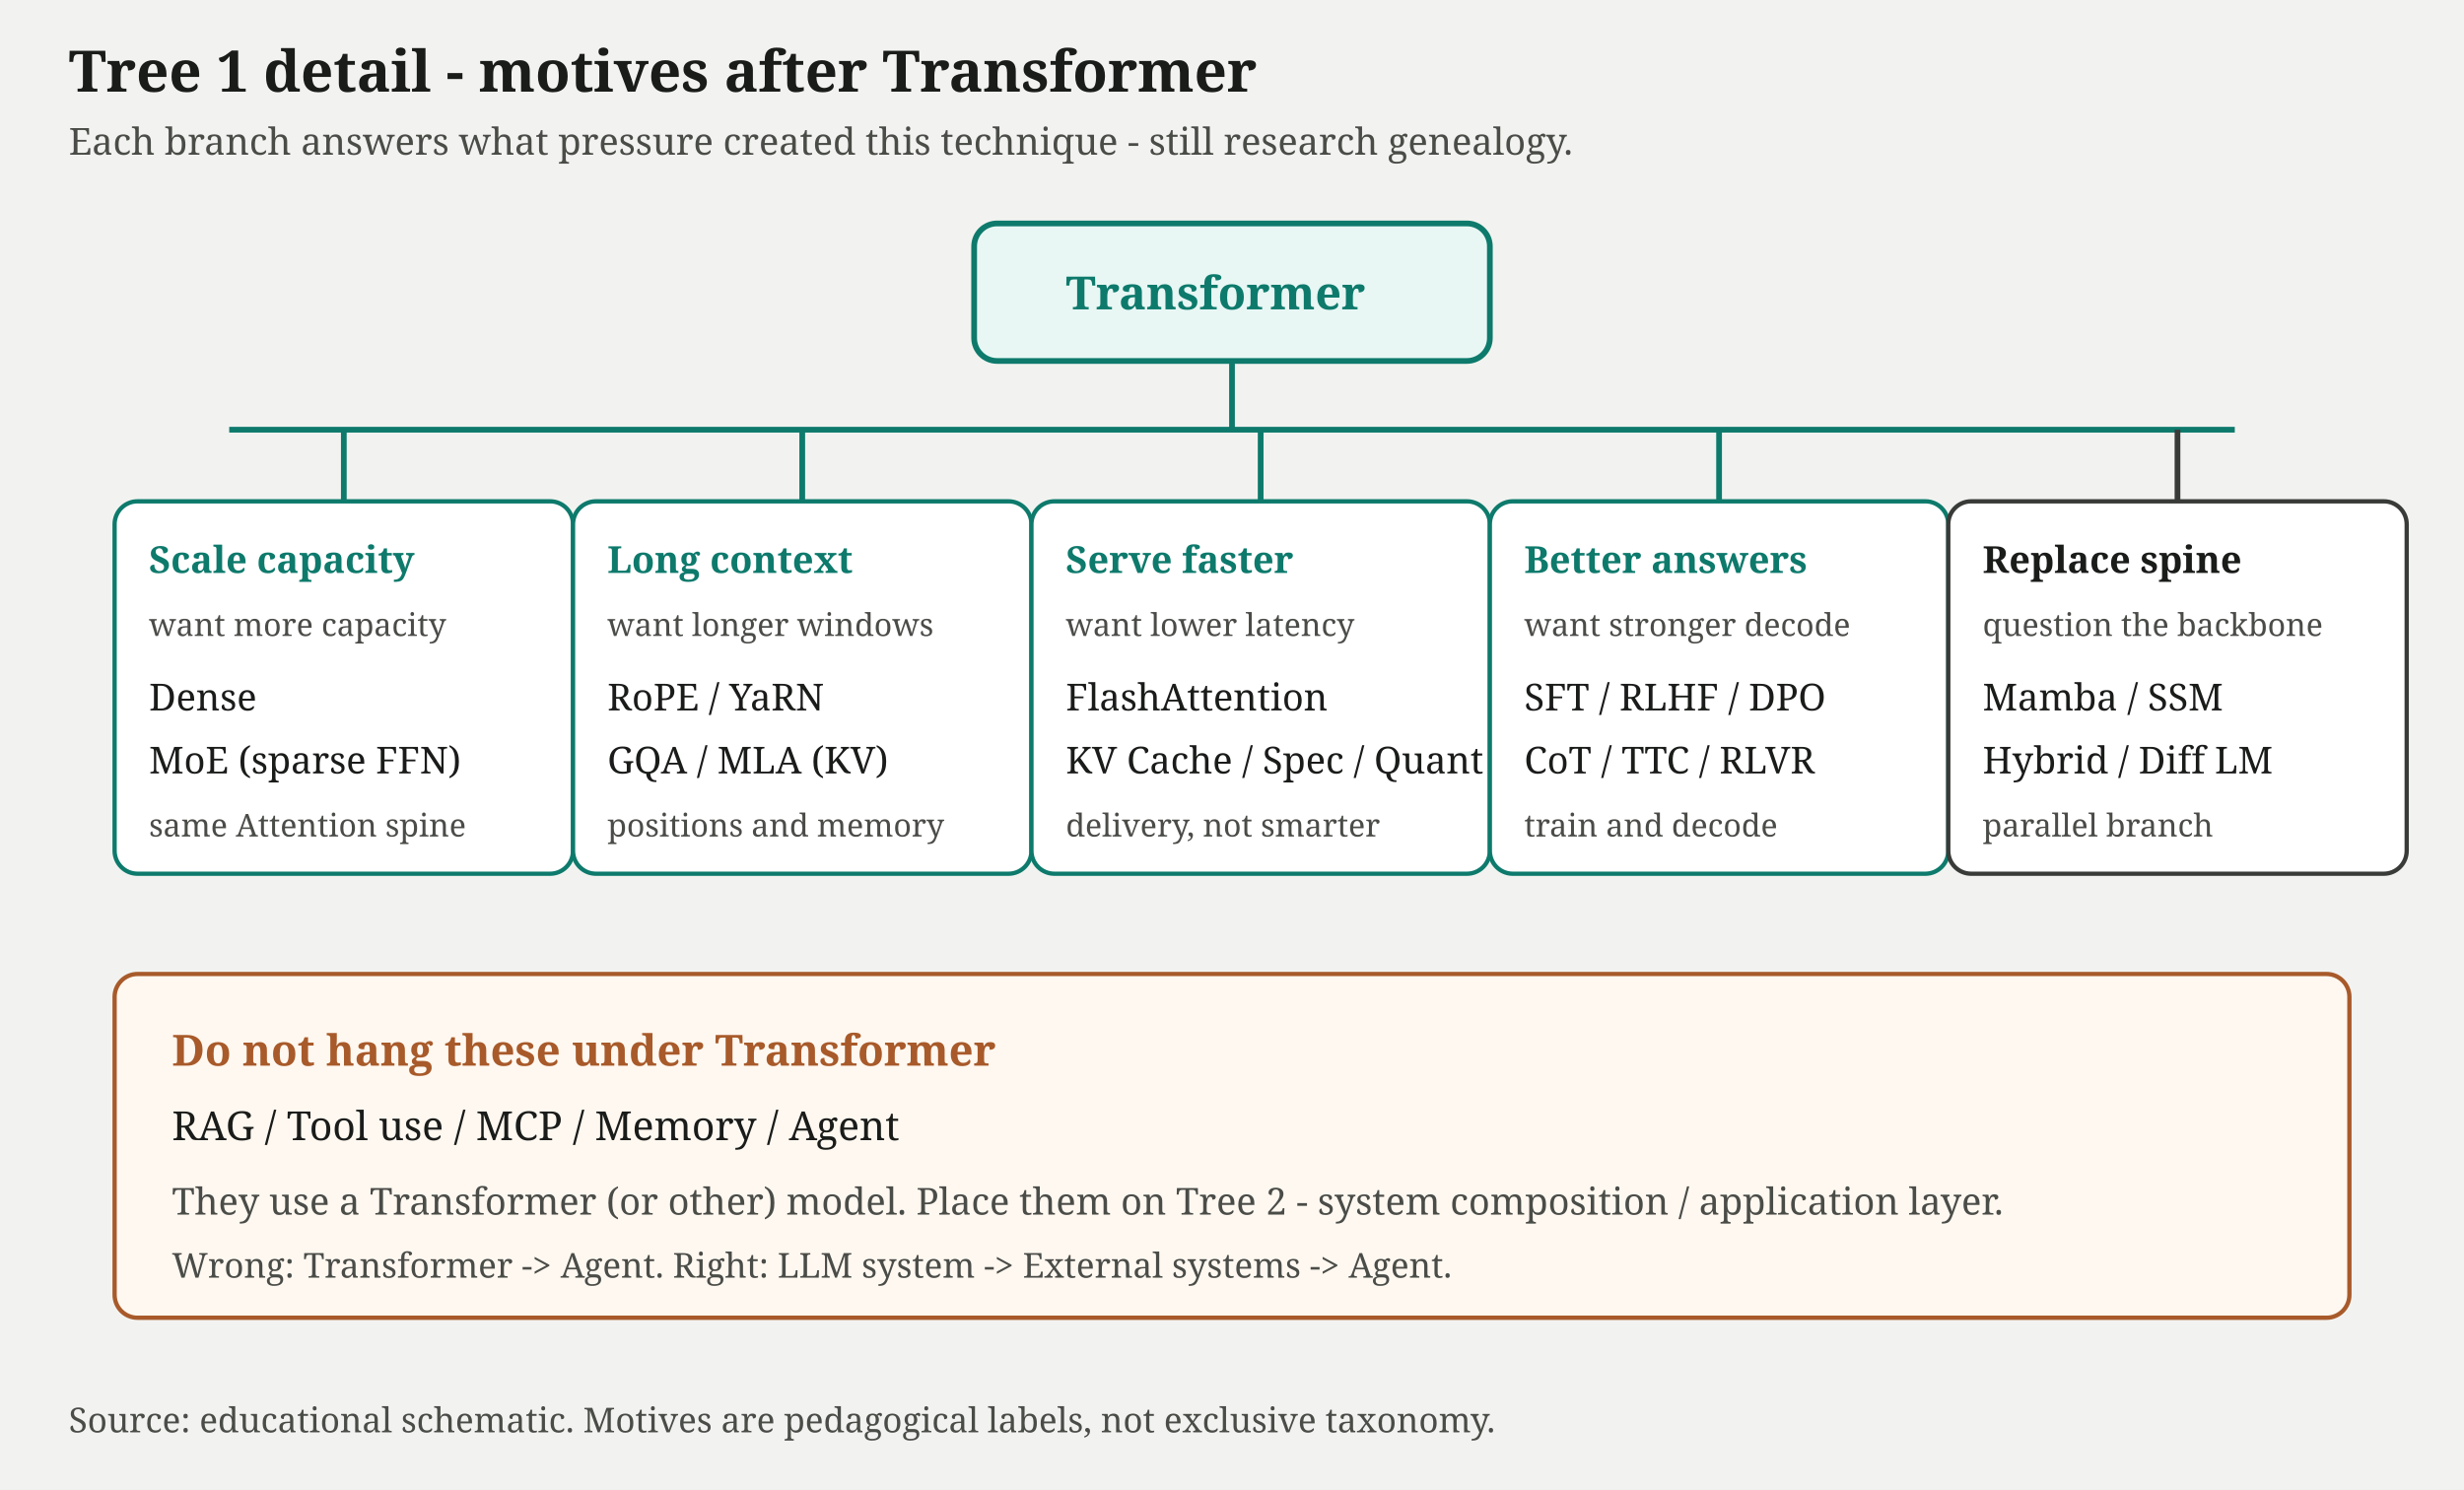
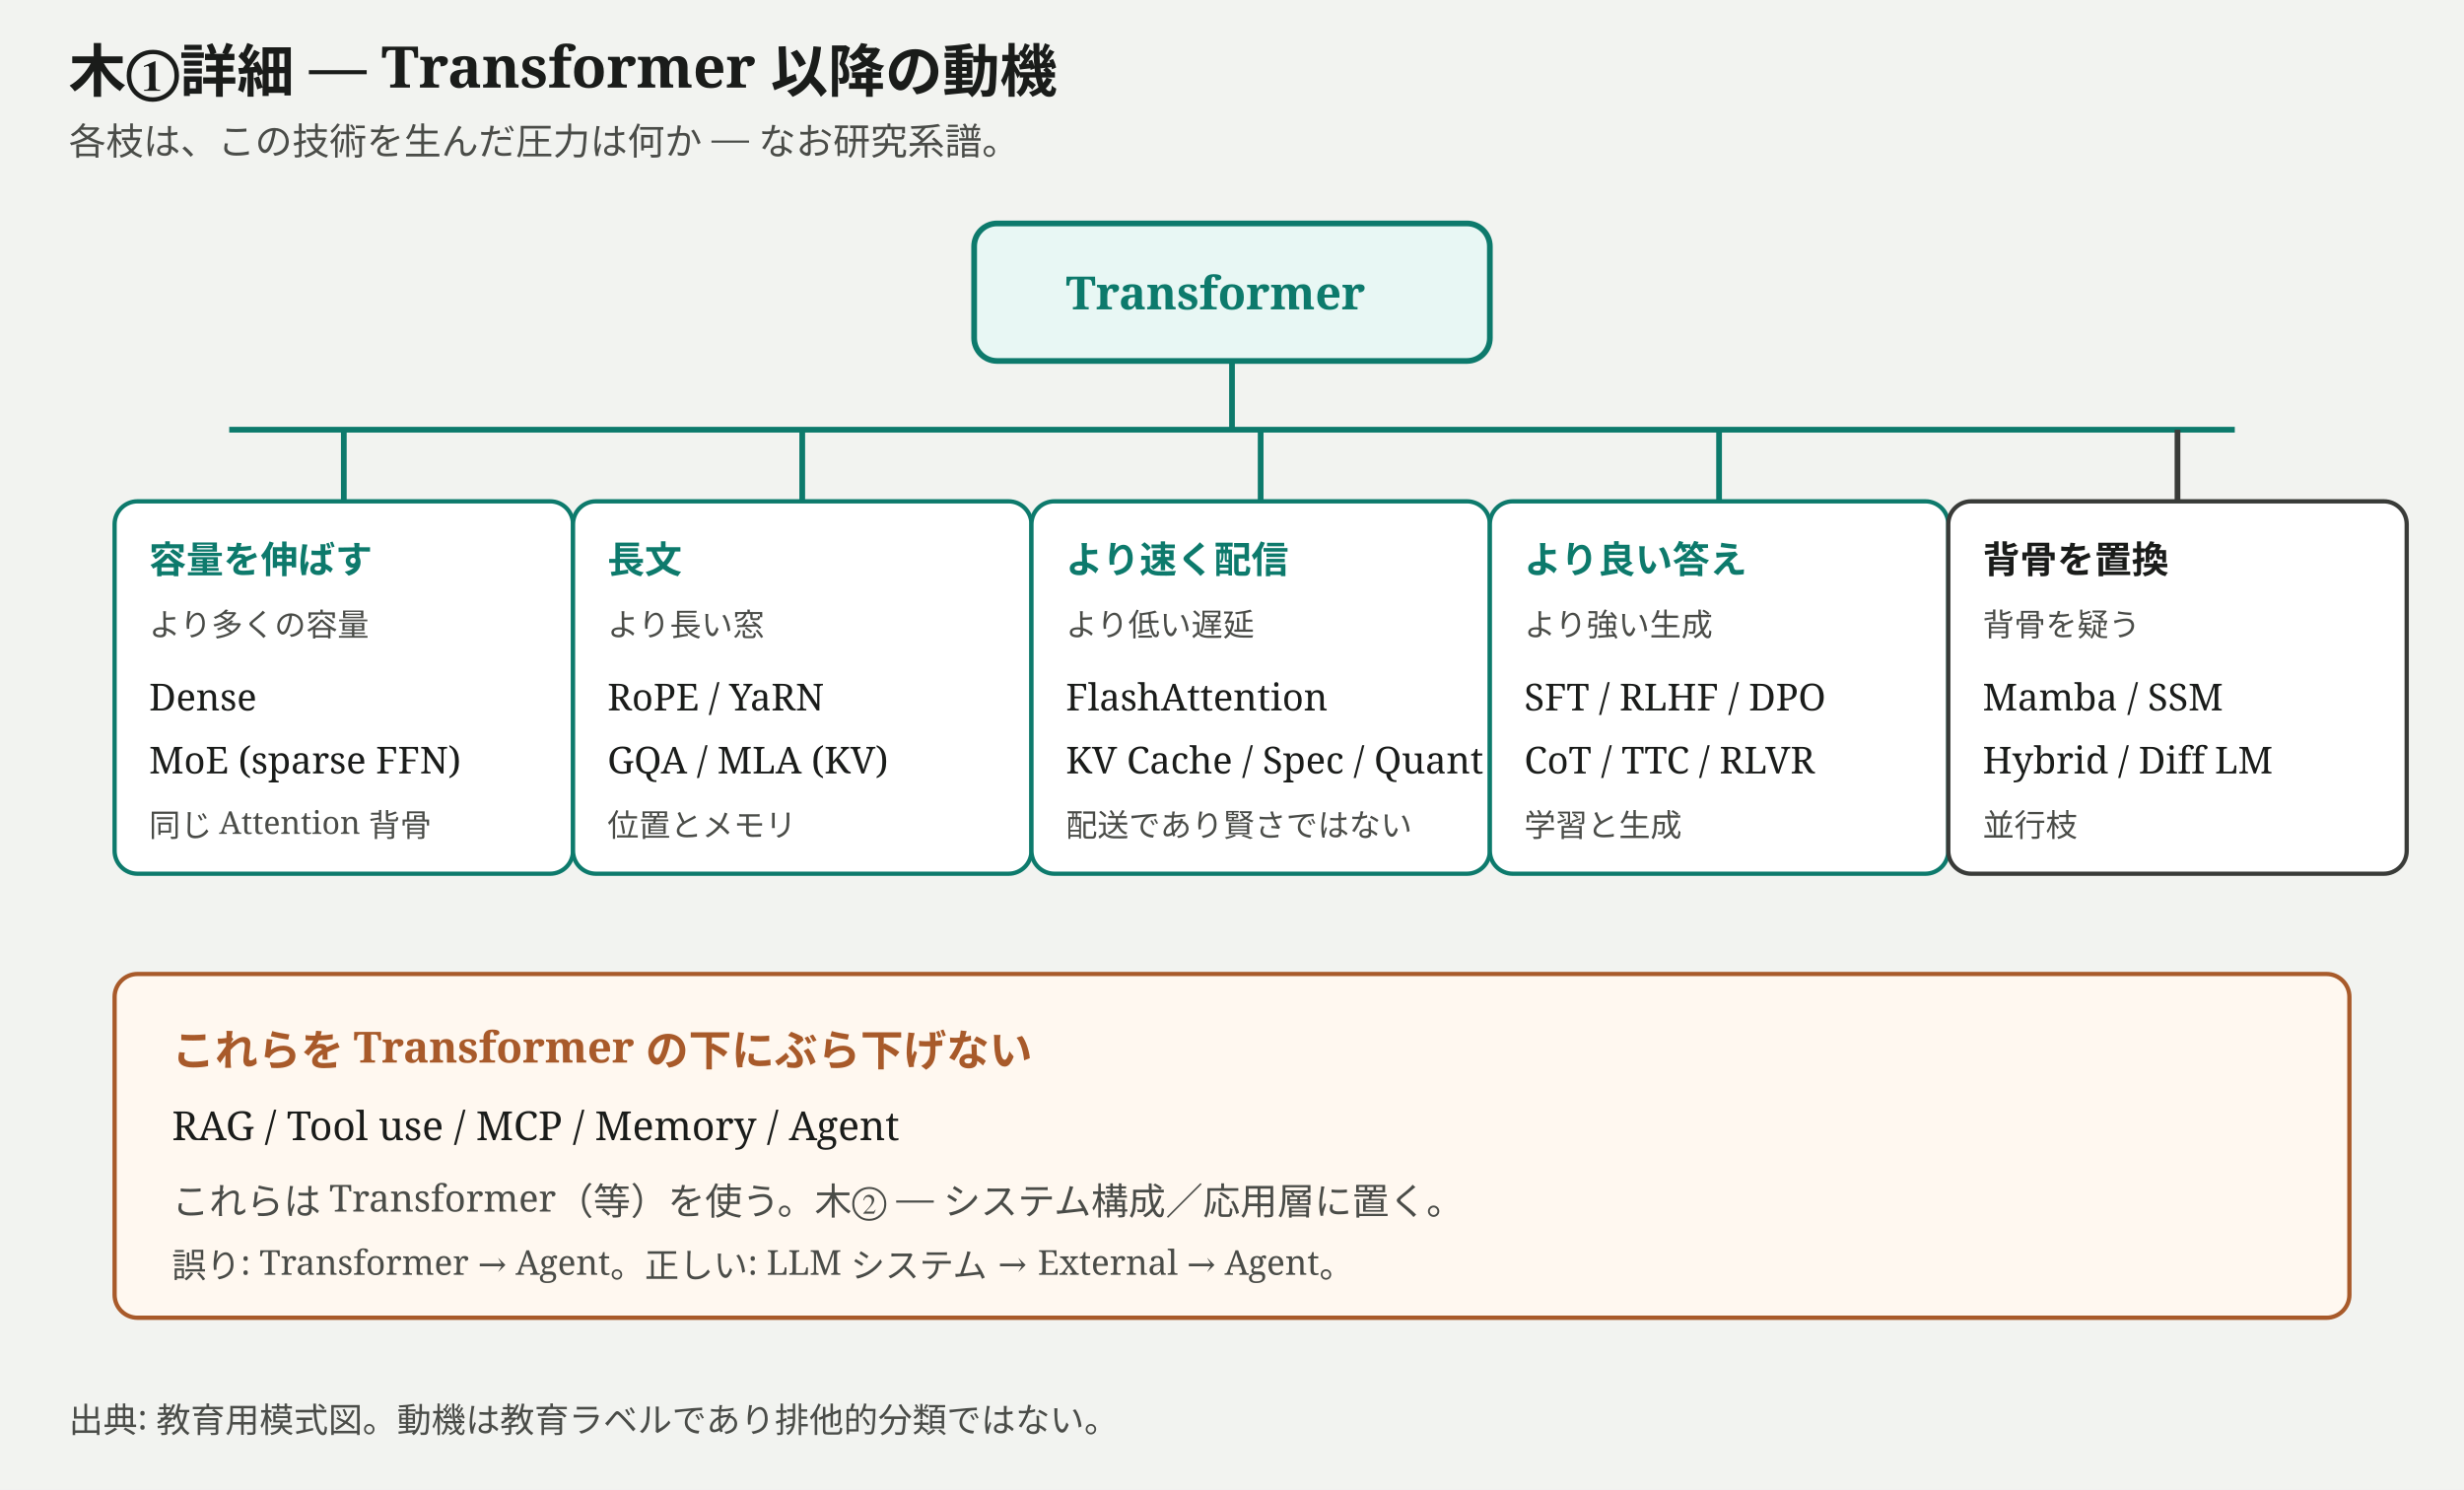
- <svg xmlns="http://www.w3.org/2000/svg" width="860" height="520" viewBox="0 0 860 520" role="img" aria-label="Transformer research branches labeled by motive">
+ <svg xmlns="http://www.w3.org/2000/svg" width="860" height="520" viewBox="0 0 860 520" role="img" aria-label="Transformer 以降の研究枝（動機ラベル付き）">
  <rect width="860" height="520" fill="#f2f3f0" />
-   <text x="24" y="32" fill="#1a1c1a" font-family="Georgia, serif" font-size="20" font-weight="600">Tree 1 detail - motives after Transformer</text>
-   <text x="24" y="54" fill="#4a4c48" font-family="Georgia, serif" font-size="13">Each branch answers what pressure created this technique - still research genealogy.</text>
+   <text x="24" y="32" fill="#1a1c1a" font-family="Georgia, serif" font-size="20" font-weight="600">木①詳細 — Transformer 以降の動機</text>
+   <text x="24" y="54" fill="#4a4c48" font-family="Georgia, serif" font-size="13">各枝は、この技術を生んだ圧力は何か — なお研究系譜。</text>
  <rect x="340" y="78" width="180" height="48" rx="8" fill="#e8f7f4" stroke="#0d7a6c" stroke-width="2" />
  <text x="372" y="108" fill="#0d7a6c" font-family="Georgia, serif" font-size="16" font-weight="600">Transformer</text>
  <path d="M430 126 V150" stroke="#0d7a6c" stroke-width="2" />
  <path d="M80 150 H780" stroke="#0d7a6c" stroke-width="2" />
  <g font-family="Georgia, serif">
    <path d="M120 150 V175" stroke="#0d7a6c" stroke-width="2" />
    <rect x="40" y="175" width="160" height="130" rx="8" fill="#fff" stroke="#0d7a6c" stroke-width="1.5" />
-     <text x="52" y="200" fill="#0d7a6c" font-size="13" font-weight="600">Scale capacity</text>
-     <text x="52" y="222" fill="#4a4c48" font-size="11">want more capacity</text>
+     <text x="52" y="200" fill="#0d7a6c" font-size="13" font-weight="600">容量を伸ばす</text>
+     <text x="52" y="222" fill="#4a4c48" font-size="11">より多くの容量</text>
    <text x="52" y="248" fill="#1a1c1a" font-size="13">Dense</text>
    <text x="52" y="270" fill="#1a1c1a" font-size="13">MoE (sparse FFN)</text>
-     <text x="52" y="292" fill="#4a4c48" font-size="11">same Attention spine</text>
+     <text x="52" y="292" fill="#4a4c48" font-size="11">同じ Attention 背骨</text>
    <path d="M280 150 V175" stroke="#0d7a6c" stroke-width="2" />
    <rect x="200" y="175" width="160" height="130" rx="8" fill="#fff" stroke="#0d7a6c" stroke-width="1.5" />
-     <text x="212" y="200" fill="#0d7a6c" font-size="13" font-weight="600">Long context</text>
-     <text x="212" y="222" fill="#4a4c48" font-size="11">want longer windows</text>
+     <text x="212" y="200" fill="#0d7a6c" font-size="13" font-weight="600">長文</text>
+     <text x="212" y="222" fill="#4a4c48" font-size="11">より長い窓</text>
    <text x="212" y="248" fill="#1a1c1a" font-size="13">RoPE / YaRN</text>
    <text x="212" y="270" fill="#1a1c1a" font-size="13">GQA / MLA (KV)</text>
-     <text x="212" y="292" fill="#4a4c48" font-size="11">positions and memory</text>
+     <text x="212" y="292" fill="#4a4c48" font-size="11">位置とメモリ</text>
    <path d="M440 150 V175" stroke="#0d7a6c" stroke-width="2" />
    <rect x="360" y="175" width="160" height="130" rx="8" fill="#fff" stroke="#0d7a6c" stroke-width="1.5" />
-     <text x="372" y="200" fill="#0d7a6c" font-size="13" font-weight="600">Serve faster</text>
-     <text x="372" y="222" fill="#4a4c48" font-size="11">want lower latency</text>
+     <text x="372" y="200" fill="#0d7a6c" font-size="13" font-weight="600">より速く配信</text>
+     <text x="372" y="222" fill="#4a4c48" font-size="11">より低い遅延</text>
    <text x="372" y="248" fill="#1a1c1a" font-size="13">FlashAttention</text>
    <text x="372" y="270" fill="#1a1c1a" font-size="13">KV Cache / Spec / Quant</text>
-     <text x="372" y="292" fill="#4a4c48" font-size="11">delivery, not smarter</text>
+     <text x="372" y="292" fill="#4a4c48" font-size="11">配送であり賢さではない</text>
    <path d="M600 150 V175" stroke="#0d7a6c" stroke-width="2" />
    <rect x="520" y="175" width="160" height="130" rx="8" fill="#fff" stroke="#0d7a6c" stroke-width="1.5" />
-     <text x="532" y="200" fill="#0d7a6c" font-size="13" font-weight="600">Better answers</text>
-     <text x="532" y="222" fill="#4a4c48" font-size="11">want stronger decode</text>
+     <text x="532" y="200" fill="#0d7a6c" font-size="13" font-weight="600">より良い答え</text>
+     <text x="532" y="222" fill="#4a4c48" font-size="11">より強い生成</text>
    <text x="532" y="248" fill="#1a1c1a" font-size="13">SFT / RLHF / DPO</text>
    <text x="532" y="270" fill="#1a1c1a" font-size="13">CoT / TTC / RLVR</text>
-     <text x="532" y="292" fill="#4a4c48" font-size="11">train and decode</text>
+     <text x="532" y="292" fill="#4a4c48" font-size="11">学習と生成</text>
    <path d="M760 150 V175" stroke="#393b38" stroke-width="2" />
    <rect x="680" y="175" width="160" height="130" rx="8" fill="#fff" stroke="#393b38" stroke-width="1.5" />
-     <text x="692" y="200" fill="#1a1c1a" font-size="13" font-weight="600">Replace spine</text>
-     <text x="692" y="222" fill="#4a4c48" font-size="11">question the backbone</text>
+     <text x="692" y="200" fill="#1a1c1a" font-size="13" font-weight="600">背骨を置換</text>
+     <text x="692" y="222" fill="#4a4c48" font-size="11">背骨を疑う</text>
    <text x="692" y="248" fill="#1a1c1a" font-size="13">Mamba / SSM</text>
    <text x="692" y="270" fill="#1a1c1a" font-size="13">Hybrid / Diff LM</text>
-     <text x="692" y="292" fill="#4a4c48" font-size="11">parallel branch</text>
+     <text x="692" y="292" fill="#4a4c48" font-size="11">並行枝</text>
  </g>
  <rect x="40" y="340" width="780" height="120" rx="8" fill="#fff8f0" stroke="#a85a2a" stroke-width="1.5" />
-   <text x="60" y="372" fill="#a85a2a" font-family="Georgia, serif" font-size="15" font-weight="600">Do not hang these under Transformer</text>
+   <text x="60" y="372" fill="#a85a2a" font-family="Georgia, serif" font-size="15" font-weight="600">これらを Transformer の下にぶら下げない</text>
  <text x="60" y="398" fill="#1a1c1a" font-family="Georgia, serif" font-size="14">RAG / Tool use / MCP / Memory / Agent</text>
-   <text x="60" y="424" fill="#4a4c48" font-family="Georgia, serif" font-size="13">They use a Transformer (or other) model. Place them on Tree 2 - system composition / application layer.</text>
-   <text x="60" y="446" fill="#4a4c48" font-family="Georgia, serif" font-size="12">Wrong: Transformer -&gt; Agent. Right: LLM system -&gt; External systems -&gt; Agent.</text>
-   <text x="24" y="500" fill="#4a4c48" font-family="Georgia, serif" font-size="12">Source: educational schematic. Motives are pedagogical labels, not exclusive taxonomy.</text>
+   <text x="60" y="424" fill="#4a4c48" font-family="Georgia, serif" font-size="13">これらは Transformer（等）を使う。木② — システム構成／応用層に置く。</text>
+   <text x="60" y="446" fill="#4a4c48" font-family="Georgia, serif" font-size="12">誤り: Transformer → Agent。正しい: LLM システム → External → Agent。</text>
+   <text x="24" y="500" fill="#4a4c48" font-family="Georgia, serif" font-size="12">出典: 教育用模式図。動機は教育ラベルであり排他的分類ではない。</text>
</svg>
